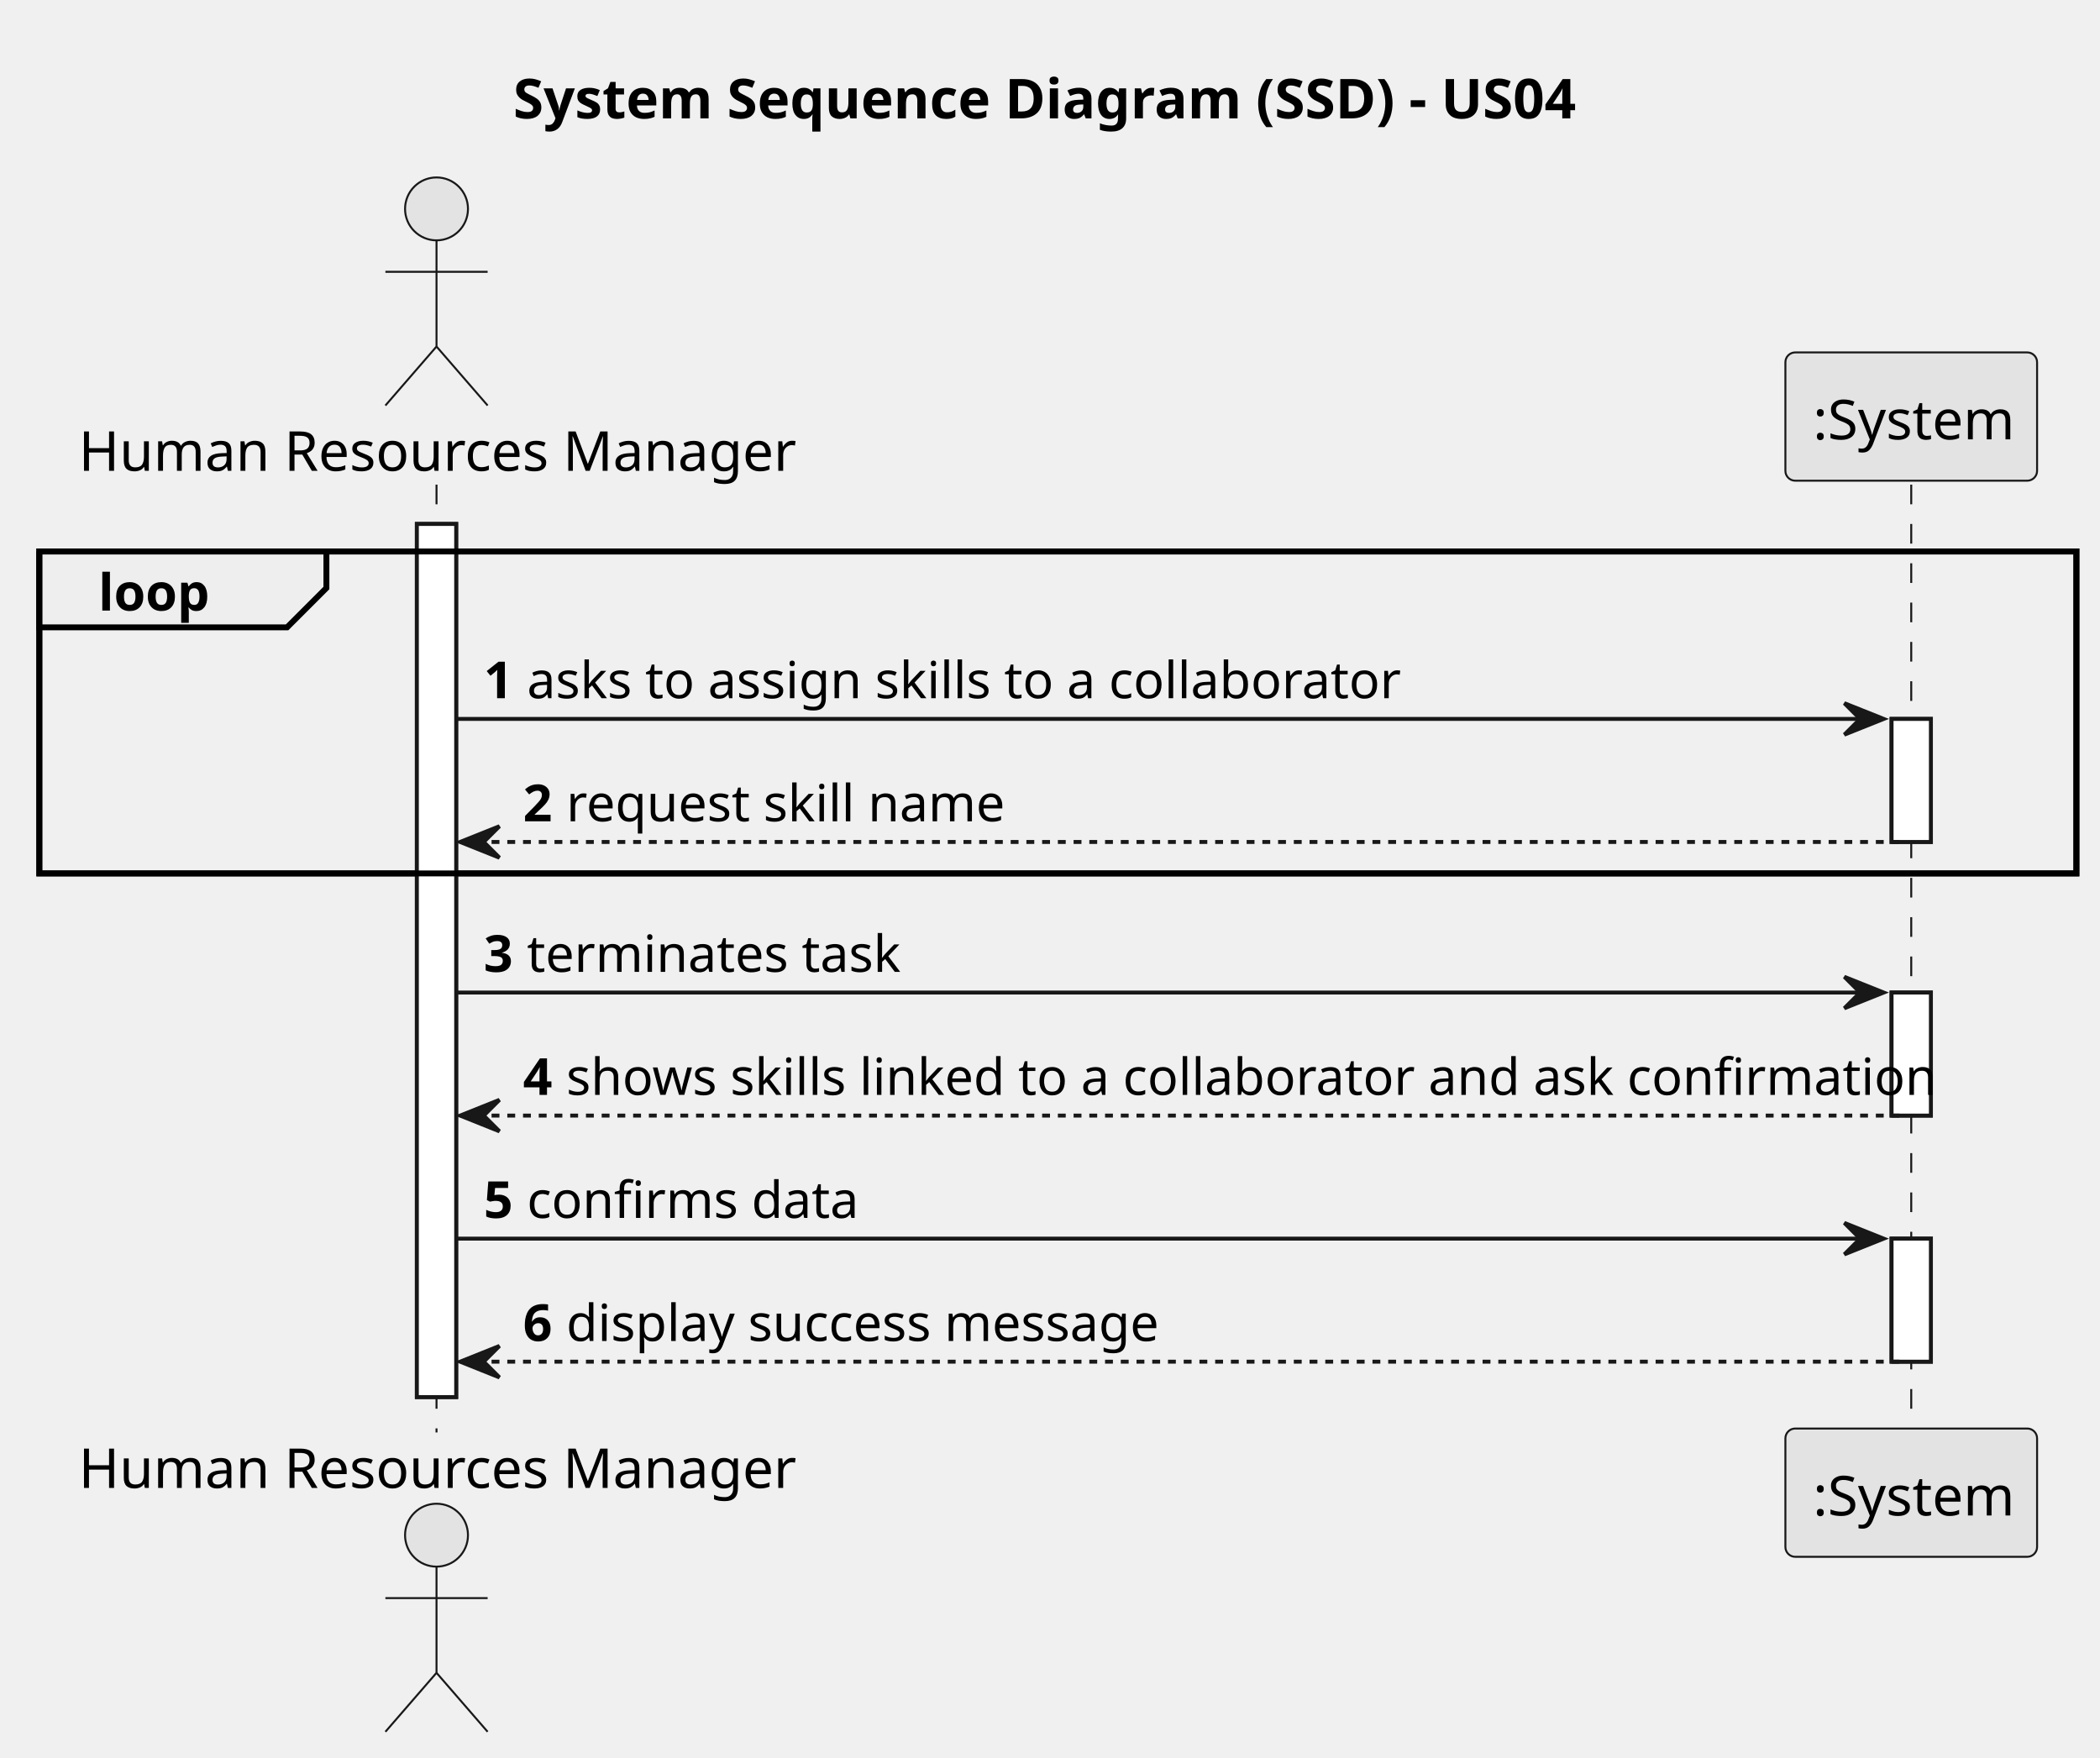
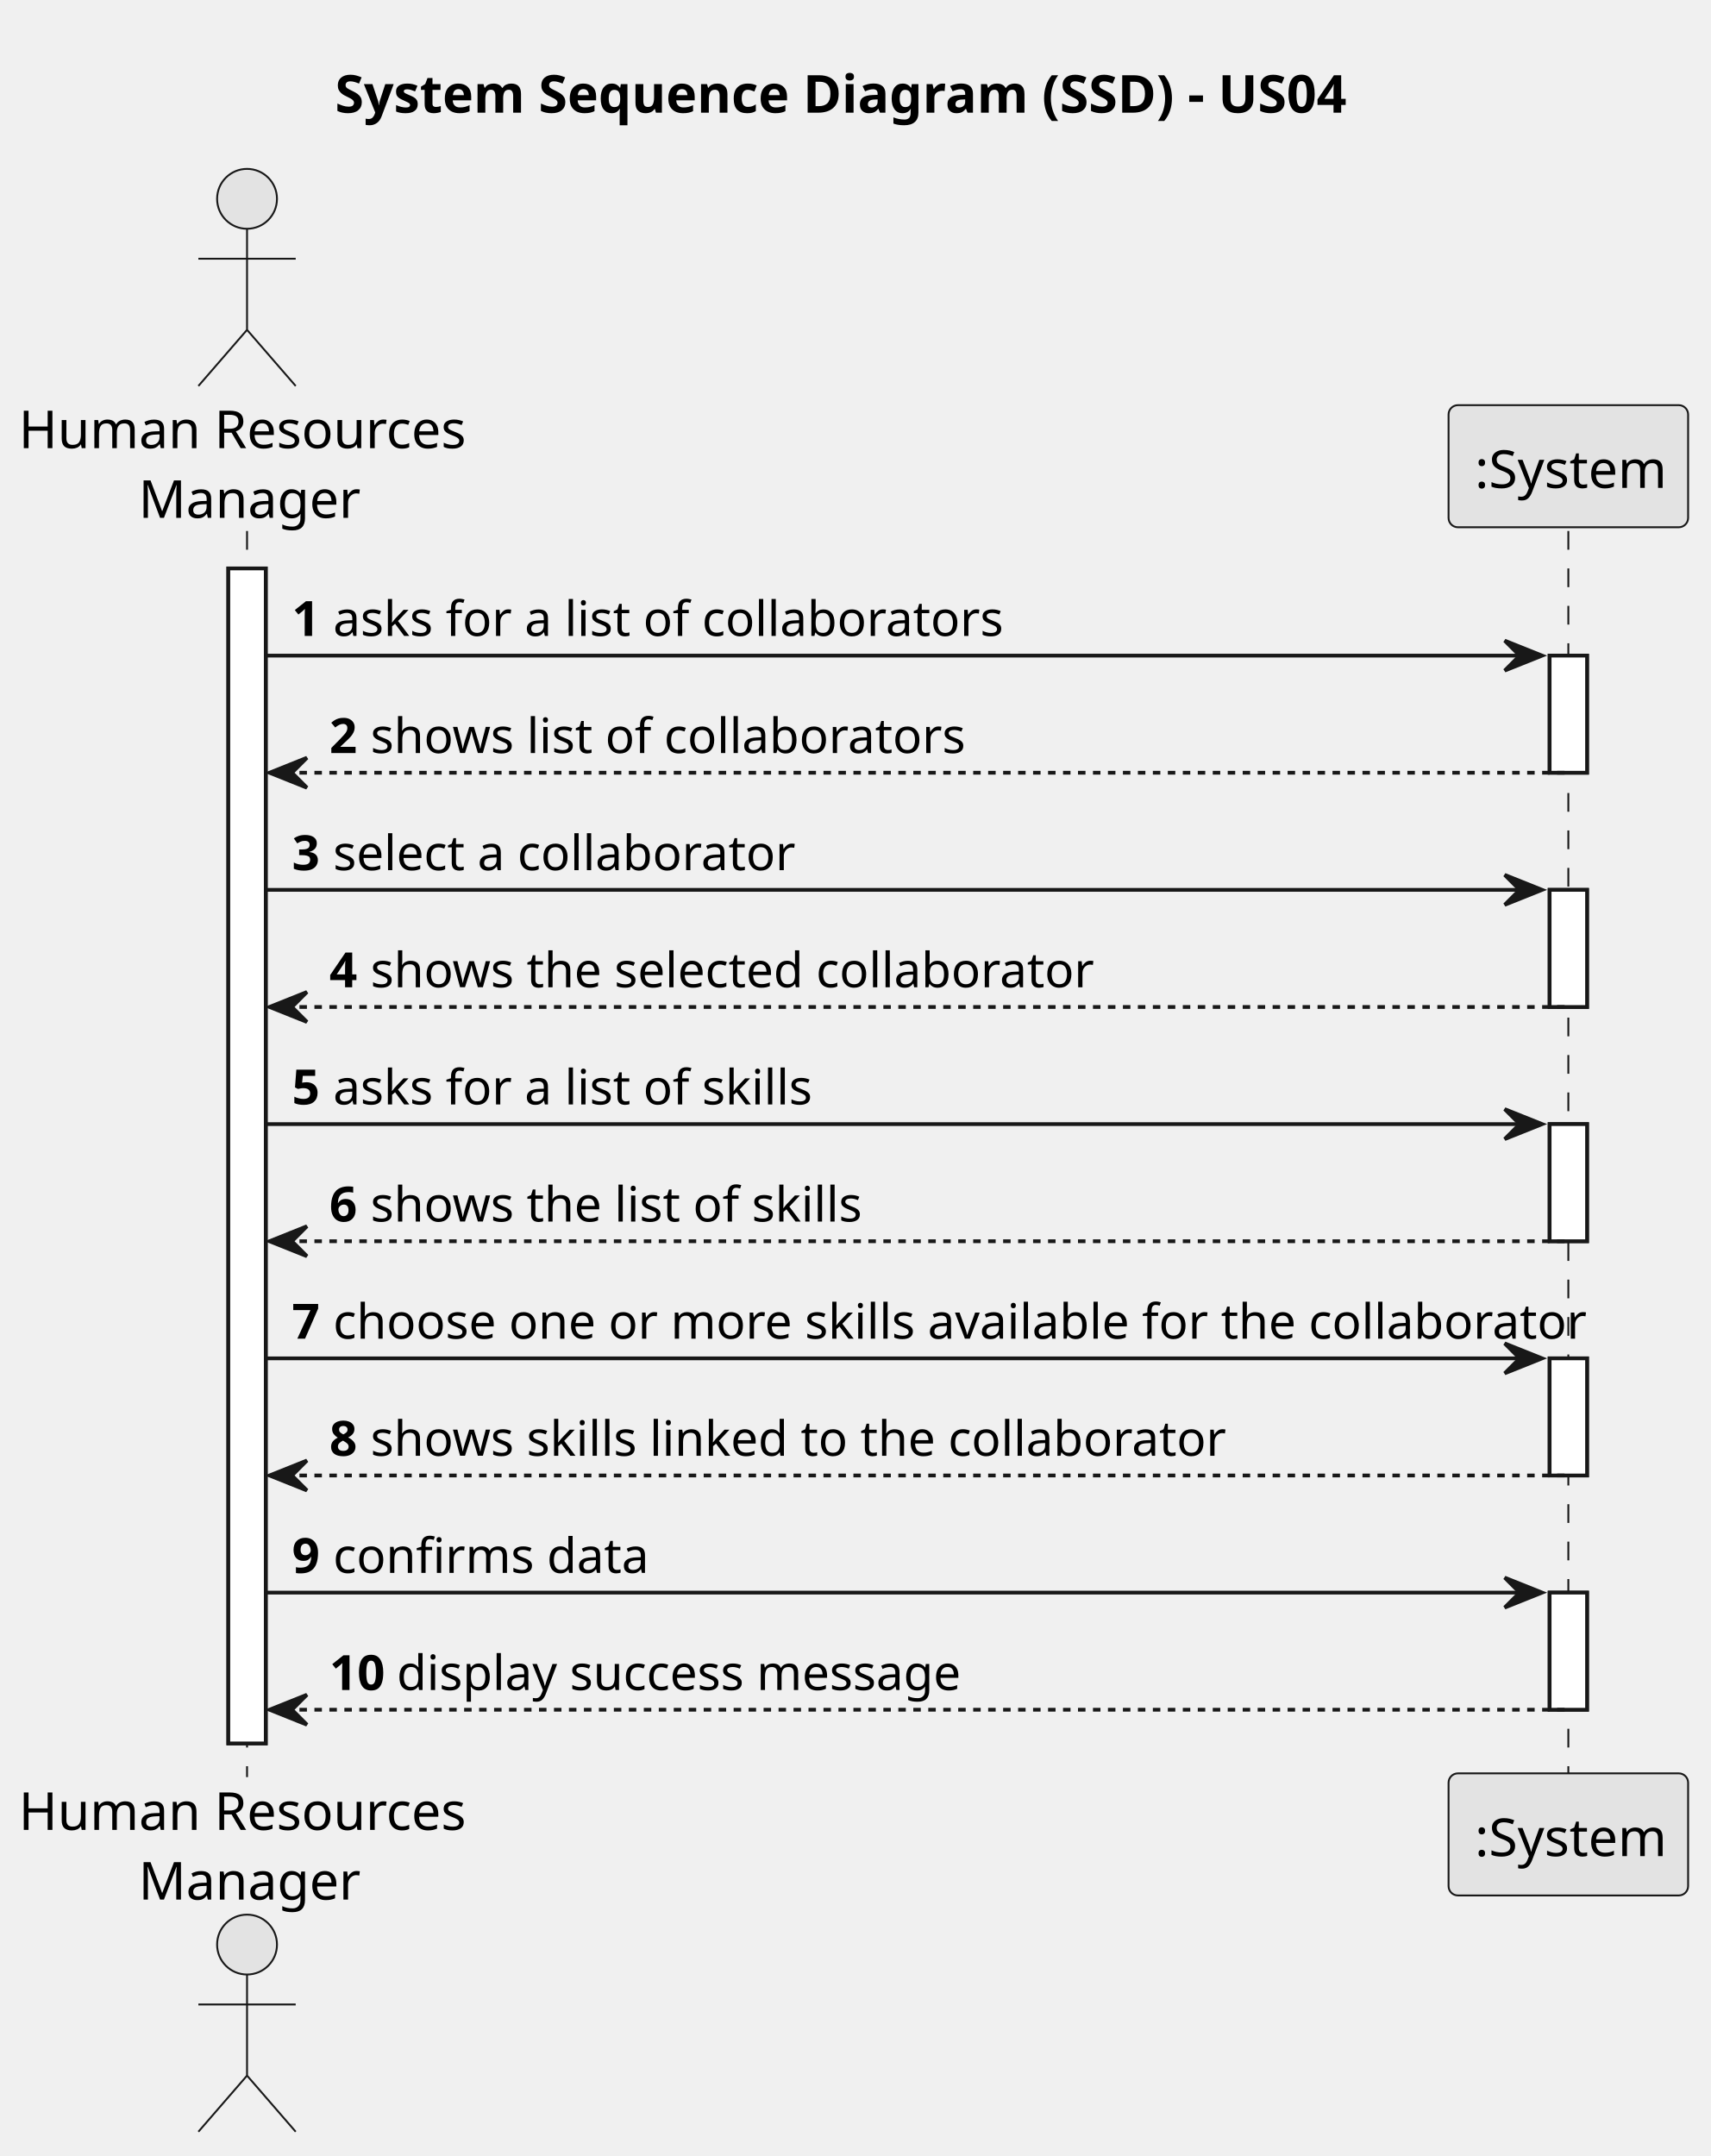
- <svg xmlns="http://www.w3.org/2000/svg" contentStyleType="text/css" height="447px" preserveAspectRatio="none" style="width:534px;height:447px;background:#FFFFFF;" version="1.1" viewBox="0 0 534 447" width="534px" zoomAndPan="magnify">
+ <svg xmlns="http://www.w3.org/2000/svg" contentStyleType="text/css" height="576px" preserveAspectRatio="none" style="width:457px;height:576px;background:#FFFFFF;" version="1.1" viewBox="0 0 457 576" width="457px" zoomAndPan="magnify">
  <defs />
  <g>
-     <text fill="#000000" font-family="sans-serif" font-size="14" font-weight="bold" lengthAdjust="spacing" textLength="276" x="130.5" y="30.107">System Sequence Diagram (SSD) - US04</text>
-     <rect fill="#FFFFFF" height="222.037" style="stroke:#181818;stroke-width:1.0;" width="10" x="106" y="133.242" />
-     <rect fill="#FFFFFF" height="31.291" style="stroke:#181818;stroke-width:1.0;" width="10" x="481" y="182.824" />
-     <rect fill="#FFFFFF" height="31.291" style="stroke:#181818;stroke-width:1.0;" width="10" x="481" y="252.406" />
-     <rect fill="#FFFFFF" height="31.291" style="stroke:#181818;stroke-width:1.0;" width="10" x="481" y="314.988" />
-     <rect fill="none" height="81.873" style="stroke:#000000;stroke-width:1.5;" width="518" x="10" y="140.242" />
-     <line style="stroke:#181818;stroke-width:0.5;stroke-dasharray:5.0,5.0;" x1="111" x2="111" y1="123.242" y2="364.279" />
-     <line style="stroke:#181818;stroke-width:0.5;stroke-dasharray:5.0,5.0;" x1="486" x2="486" y1="123.242" y2="364.279" />
-     <text fill="#000000" font-family="sans-serif" font-size="14" lengthAdjust="spacing" textLength="176" x="20" y="119.728">Human Resources Manager</text>
-     <ellipse cx="111" cy="53.121" fill="#E3E3E3" rx="8" ry="8" style="stroke:#181818;stroke-width:0.5;" />
-     <path d="M111,61.121 L111,88.121 M98,69.121 L124,69.121 M111,88.121 L98,103.121 M111,88.121 L124,103.121 " fill="none" style="stroke:#181818;stroke-width:0.5;" />
-     <text fill="#000000" font-family="sans-serif" font-size="14" lengthAdjust="spacing" textLength="176" x="20" y="378.387">Human Resources Manager</text>
-     <ellipse cx="111" cy="390.4" fill="#E3E3E3" rx="8" ry="8" style="stroke:#181818;stroke-width:0.5;" />
-     <path d="M111,398.4 L111,425.4 M98,406.4 L124,406.4 M111,425.4 L98,440.4 M111,425.4 L124,440.4 " fill="none" style="stroke:#181818;stroke-width:0.5;" />
-     <rect fill="#E3E3E3" height="32.621" rx="2.5" ry="2.5" style="stroke:#181818;stroke-width:0.5;" width="64" x="454" y="89.621" />
-     <text fill="#000000" font-family="sans-serif" font-size="14" lengthAdjust="spacing" textLength="50" x="461" y="111.728">:System</text>
-     <rect fill="#E3E3E3" height="32.621" rx="2.5" ry="2.5" style="stroke:#181818;stroke-width:0.5;" width="64" x="454" y="363.279" />
-     <text fill="#000000" font-family="sans-serif" font-size="14" lengthAdjust="spacing" textLength="50" x="461" y="385.387">:System</text>
-     <rect fill="#FFFFFF" height="222.037" style="stroke:#181818;stroke-width:1.0;" width="10" x="106" y="133.242" />
-     <rect fill="#FFFFFF" height="31.291" style="stroke:#181818;stroke-width:1.0;" width="10" x="481" y="182.824" />
-     <rect fill="#FFFFFF" height="31.291" style="stroke:#181818;stroke-width:1.0;" width="10" x="481" y="252.406" />
-     <rect fill="#FFFFFF" height="31.291" style="stroke:#181818;stroke-width:1.0;" width="10" x="481" y="314.988" />
-     <path d="M10,140.242 L83,140.242 L83,149.533 L73,159.533 L10,159.533 L10,140.242 " fill="#EEEEEE" style="stroke:#000000;stroke-width:1.5;" />
-     <rect fill="none" height="81.873" style="stroke:#000000;stroke-width:1.5;" width="518" x="10" y="140.242" />
-     <text fill="#000000" font-family="sans-serif" font-size="13" font-weight="bold" lengthAdjust="spacing" textLength="28" x="25" y="155.27">loop</text>
-     <polygon fill="#181818" points="469,178.824,479,182.824,469,186.824,473,182.824" style="stroke:#181818;stroke-width:1.0;" />
-     <line style="stroke:#181818;stroke-width:1.0;" x1="116" x2="475" y1="182.824" y2="182.824" />
-     <text fill="#000000" font-family="sans-serif" font-size="13" font-weight="bold" lengthAdjust="spacing" textLength="7" x="123" y="177.561">1</text>
-     <text fill="#000000" font-family="sans-serif" font-size="13" lengthAdjust="spacing" textLength="216" x="134" y="177.561">asks to assign skills to a collaborator</text>
-     <polygon fill="#181818" points="127,210.115,117,214.115,127,218.115,123,214.115" style="stroke:#181818;stroke-width:1.0;" />
-     <line style="stroke:#181818;stroke-width:1.0;stroke-dasharray:2.0,2.0;" x1="121" x2="485" y1="214.115" y2="214.115" />
-     <text fill="#000000" font-family="sans-serif" font-size="13" font-weight="bold" lengthAdjust="spacing" textLength="7" x="133" y="208.852">2</text>
-     <text fill="#000000" font-family="sans-serif" font-size="13" lengthAdjust="spacing" textLength="106" x="144" y="208.852">request skill name</text>
-     <polygon fill="#181818" points="469,248.406,479,252.406,469,256.406,473,252.406" style="stroke:#181818;stroke-width:1.0;" />
-     <line style="stroke:#181818;stroke-width:1.0;" x1="116" x2="475" y1="252.406" y2="252.406" />
-     <text fill="#000000" font-family="sans-serif" font-size="13" font-weight="bold" lengthAdjust="spacing" textLength="7" x="123" y="247.144">3</text>
-     <text fill="#000000" font-family="sans-serif" font-size="13" lengthAdjust="spacing" textLength="90" x="134" y="247.144">terminates task</text>
-     <polygon fill="#181818" points="127,279.697,117,283.697,127,287.697,123,283.697" style="stroke:#181818;stroke-width:1.0;" />
-     <line style="stroke:#181818;stroke-width:1.0;stroke-dasharray:2.0,2.0;" x1="121" x2="485" y1="283.697" y2="283.697" />
-     <text fill="#000000" font-family="sans-serif" font-size="13" font-weight="bold" lengthAdjust="spacing" textLength="7" x="133" y="278.435">4</text>
-     <text fill="#000000" font-family="sans-serif" font-size="13" lengthAdjust="spacing" textLength="330" x="144" y="278.435">shows skills linked to a collaborator and ask confirmation</text>
-     <polygon fill="#181818" points="469,310.988,479,314.988,469,318.988,473,314.988" style="stroke:#181818;stroke-width:1.0;" />
-     <line style="stroke:#181818;stroke-width:1.0;" x1="116" x2="475" y1="314.988" y2="314.988" />
-     <text fill="#000000" font-family="sans-serif" font-size="13" font-weight="bold" lengthAdjust="spacing" textLength="7" x="123" y="309.726">5</text>
-     <text fill="#000000" font-family="sans-serif" font-size="13" lengthAdjust="spacing" textLength="78" x="134" y="309.726">confirms data</text>
-     <polygon fill="#181818" points="127,342.279,117,346.279,127,350.279,123,346.279" style="stroke:#181818;stroke-width:1.0;" />
-     <line style="stroke:#181818;stroke-width:1.0;stroke-dasharray:2.0,2.0;" x1="121" x2="485" y1="346.279" y2="346.279" />
-     <text fill="#000000" font-family="sans-serif" font-size="13" font-weight="bold" lengthAdjust="spacing" textLength="7" x="133" y="341.017">6</text>
-     <text fill="#000000" font-family="sans-serif" font-size="13" lengthAdjust="spacing" textLength="151" x="144" y="341.017">display success message</text>
+     <text fill="#000000" font-family="sans-serif" font-size="14" font-weight="bold" lengthAdjust="spacing" textLength="276" x="89.5" y="30.107">System Sequence Diagram (SSD) - US04</text>
+     <rect fill="#FFFFFF" height="313.91" style="stroke:#181818;stroke-width:1.0;" width="10" x="61" y="151.863" />
+     <rect fill="#FFFFFF" height="31.291" style="stroke:#181818;stroke-width:1.0;" width="10" x="414" y="175.154" />
+     <rect fill="#FFFFFF" height="31.291" style="stroke:#181818;stroke-width:1.0;" width="10" x="414" y="237.736" />
+     <rect fill="#FFFFFF" height="31.291" style="stroke:#181818;stroke-width:1.0;" width="10" x="414" y="300.318" />
+     <rect fill="#FFFFFF" height="31.291" style="stroke:#181818;stroke-width:1.0;" width="10" x="414" y="362.9" />
+     <rect fill="#FFFFFF" height="31.291" style="stroke:#181818;stroke-width:1.0;" width="10" x="414" y="425.482" />
+     <line style="stroke:#181818;stroke-width:0.5;stroke-dasharray:5.0,5.0;" x1="66" x2="66" y1="141.863" y2="474.773" />
+     <line style="stroke:#181818;stroke-width:0.5;stroke-dasharray:5.0,5.0;" x1="419" x2="419" y1="141.863" y2="474.773" />
+     <text fill="#000000" font-family="sans-serif" font-size="14" lengthAdjust="spacing" textLength="116" x="5" y="119.728">Human Resources</text>
+     <text fill="#000000" font-family="sans-serif" font-size="14" lengthAdjust="spacing" textLength="56" x="37" y="138.35">Manager</text>
+     <ellipse cx="66" cy="53.121" fill="#E3E3E3" rx="8" ry="8" style="stroke:#181818;stroke-width:0.5;" />
+     <path d="M66,61.121 L66,88.121 M53,69.121 L79,69.121 M66,88.121 L53,103.121 M66,88.121 L79,103.121 " fill="none" style="stroke:#181818;stroke-width:0.5;" />
+     <text fill="#000000" font-family="sans-serif" font-size="14" lengthAdjust="spacing" textLength="116" x="5" y="488.881">Human Resources</text>
+     <text fill="#000000" font-family="sans-serif" font-size="14" lengthAdjust="spacing" textLength="56" x="37" y="507.502">Manager</text>
+     <ellipse cx="66" cy="519.516" fill="#E3E3E3" rx="8" ry="8" style="stroke:#181818;stroke-width:0.5;" />
+     <path d="M66,527.516 L66,554.516 M53,535.516 L79,535.516 M66,554.516 L53,569.516 M66,554.516 L79,569.516 " fill="none" style="stroke:#181818;stroke-width:0.5;" />
+     <rect fill="#E3E3E3" height="32.621" rx="2.5" ry="2.5" style="stroke:#181818;stroke-width:0.5;" width="64" x="387" y="108.242" />
+     <text fill="#000000" font-family="sans-serif" font-size="14" lengthAdjust="spacing" textLength="50" x="394" y="130.35">:System</text>
+     <rect fill="#E3E3E3" height="32.621" rx="2.5" ry="2.5" style="stroke:#181818;stroke-width:0.5;" width="64" x="387" y="473.773" />
+     <text fill="#000000" font-family="sans-serif" font-size="14" lengthAdjust="spacing" textLength="50" x="394" y="495.881">:System</text>
+     <rect fill="#FFFFFF" height="313.91" style="stroke:#181818;stroke-width:1.0;" width="10" x="61" y="151.863" />
+     <rect fill="#FFFFFF" height="31.291" style="stroke:#181818;stroke-width:1.0;" width="10" x="414" y="175.154" />
+     <rect fill="#FFFFFF" height="31.291" style="stroke:#181818;stroke-width:1.0;" width="10" x="414" y="237.736" />
+     <rect fill="#FFFFFF" height="31.291" style="stroke:#181818;stroke-width:1.0;" width="10" x="414" y="300.318" />
+     <rect fill="#FFFFFF" height="31.291" style="stroke:#181818;stroke-width:1.0;" width="10" x="414" y="362.9" />
+     <rect fill="#FFFFFF" height="31.291" style="stroke:#181818;stroke-width:1.0;" width="10" x="414" y="425.482" />
+     <polygon fill="#181818" points="402,171.154,412,175.154,402,179.154,406,175.154" style="stroke:#181818;stroke-width:1.0;" />
+     <line style="stroke:#181818;stroke-width:1.0;" x1="71" x2="408" y1="175.154" y2="175.154" />
+     <text fill="#000000" font-family="sans-serif" font-size="13" font-weight="bold" lengthAdjust="spacing" textLength="7" x="78" y="169.892">1</text>
+     <text fill="#000000" font-family="sans-serif" font-size="13" lengthAdjust="spacing" textLength="170" x="89" y="169.892">asks for a list of collaborators</text>
+     <polygon fill="#181818" points="82,202.445,72,206.445,82,210.445,78,206.445" style="stroke:#181818;stroke-width:1.0;" />
+     <line style="stroke:#181818;stroke-width:1.0;stroke-dasharray:2.0,2.0;" x1="76" x2="418" y1="206.445" y2="206.445" />
+     <text fill="#000000" font-family="sans-serif" font-size="13" font-weight="bold" lengthAdjust="spacing" textLength="7" x="88" y="201.183">2</text>
+     <text fill="#000000" font-family="sans-serif" font-size="13" lengthAdjust="spacing" textLength="150" x="99" y="201.183">shows list of collaborators</text>
+     <polygon fill="#181818" points="402,233.736,412,237.736,402,241.736,406,237.736" style="stroke:#181818;stroke-width:1.0;" />
+     <line style="stroke:#181818;stroke-width:1.0;" x1="71" x2="408" y1="237.736" y2="237.736" />
+     <text fill="#000000" font-family="sans-serif" font-size="13" font-weight="bold" lengthAdjust="spacing" textLength="7" x="78" y="232.474">3</text>
+     <text fill="#000000" font-family="sans-serif" font-size="13" lengthAdjust="spacing" textLength="117" x="89" y="232.474">select a collaborator</text>
+     <polygon fill="#181818" points="82,265.027,72,269.027,82,273.027,78,269.027" style="stroke:#181818;stroke-width:1.0;" />
+     <line style="stroke:#181818;stroke-width:1.0;stroke-dasharray:2.0,2.0;" x1="76" x2="418" y1="269.027" y2="269.027" />
+     <text fill="#000000" font-family="sans-serif" font-size="13" font-weight="bold" lengthAdjust="spacing" textLength="7" x="88" y="263.765">4</text>
+     <text fill="#000000" font-family="sans-serif" font-size="13" lengthAdjust="spacing" textLength="183" x="99" y="263.765">shows the selected collaborator</text>
+     <polygon fill="#181818" points="402,296.318,412,300.318,402,304.318,406,300.318" style="stroke:#181818;stroke-width:1.0;" />
+     <line style="stroke:#181818;stroke-width:1.0;" x1="71" x2="408" y1="300.318" y2="300.318" />
+     <text fill="#000000" font-family="sans-serif" font-size="13" font-weight="bold" lengthAdjust="spacing" textLength="7" x="78" y="295.056">5</text>
+     <text fill="#000000" font-family="sans-serif" font-size="13" lengthAdjust="spacing" textLength="126" x="89" y="295.056">asks for a list of skills</text>
+     <polygon fill="#181818" points="82,327.609,72,331.609,82,335.609,78,331.609" style="stroke:#181818;stroke-width:1.0;" />
+     <line style="stroke:#181818;stroke-width:1.0;stroke-dasharray:2.0,2.0;" x1="76" x2="418" y1="331.609" y2="331.609" />
+     <text fill="#000000" font-family="sans-serif" font-size="13" font-weight="bold" lengthAdjust="spacing" textLength="7" x="88" y="326.347">6</text>
+     <text fill="#000000" font-family="sans-serif" font-size="13" lengthAdjust="spacing" textLength="128" x="99" y="326.347">shows the list of skills</text>
+     <polygon fill="#181818" points="402,358.9,412,362.9,402,366.9,406,362.9" style="stroke:#181818;stroke-width:1.0;" />
+     <line style="stroke:#181818;stroke-width:1.0;" x1="71" x2="408" y1="362.9" y2="362.9" />
+     <text fill="#000000" font-family="sans-serif" font-size="13" font-weight="bold" lengthAdjust="spacing" textLength="7" x="78" y="357.638">7</text>
+     <text fill="#000000" font-family="sans-serif" font-size="13" lengthAdjust="spacing" textLength="313" x="89" y="357.638">choose one or more skills available for the collaborator</text>
+     <polygon fill="#181818" points="82,390.191,72,394.191,82,398.191,78,394.191" style="stroke:#181818;stroke-width:1.0;" />
+     <line style="stroke:#181818;stroke-width:1.0;stroke-dasharray:2.0,2.0;" x1="76" x2="418" y1="394.191" y2="394.191" />
+     <text fill="#000000" font-family="sans-serif" font-size="13" font-weight="bold" lengthAdjust="spacing" textLength="7" x="88" y="388.929">8</text>
+     <text fill="#000000" font-family="sans-serif" font-size="13" lengthAdjust="spacing" textLength="217" x="99" y="388.929">shows skills linked to the collaborator</text>
+     <polygon fill="#181818" points="402,421.482,412,425.482,402,429.482,406,425.482" style="stroke:#181818;stroke-width:1.0;" />
+     <line style="stroke:#181818;stroke-width:1.0;" x1="71" x2="408" y1="425.482" y2="425.482" />
+     <text fill="#000000" font-family="sans-serif" font-size="13" font-weight="bold" lengthAdjust="spacing" textLength="7" x="78" y="420.22">9</text>
+     <text fill="#000000" font-family="sans-serif" font-size="13" lengthAdjust="spacing" textLength="78" x="89" y="420.22">confirms data</text>
+     <polygon fill="#181818" points="82,452.773,72,456.773,82,460.773,78,456.773" style="stroke:#181818;stroke-width:1.0;" />
+     <line style="stroke:#181818;stroke-width:1.0;stroke-dasharray:2.0,2.0;" x1="76" x2="418" y1="456.773" y2="456.773" />
+     <text fill="#000000" font-family="sans-serif" font-size="13" font-weight="bold" lengthAdjust="spacing" textLength="14" x="88" y="451.511">10</text>
+     <text fill="#000000" font-family="sans-serif" font-size="13" lengthAdjust="spacing" textLength="151" x="106" y="451.511">display success message</text>
  </g>
</svg>
